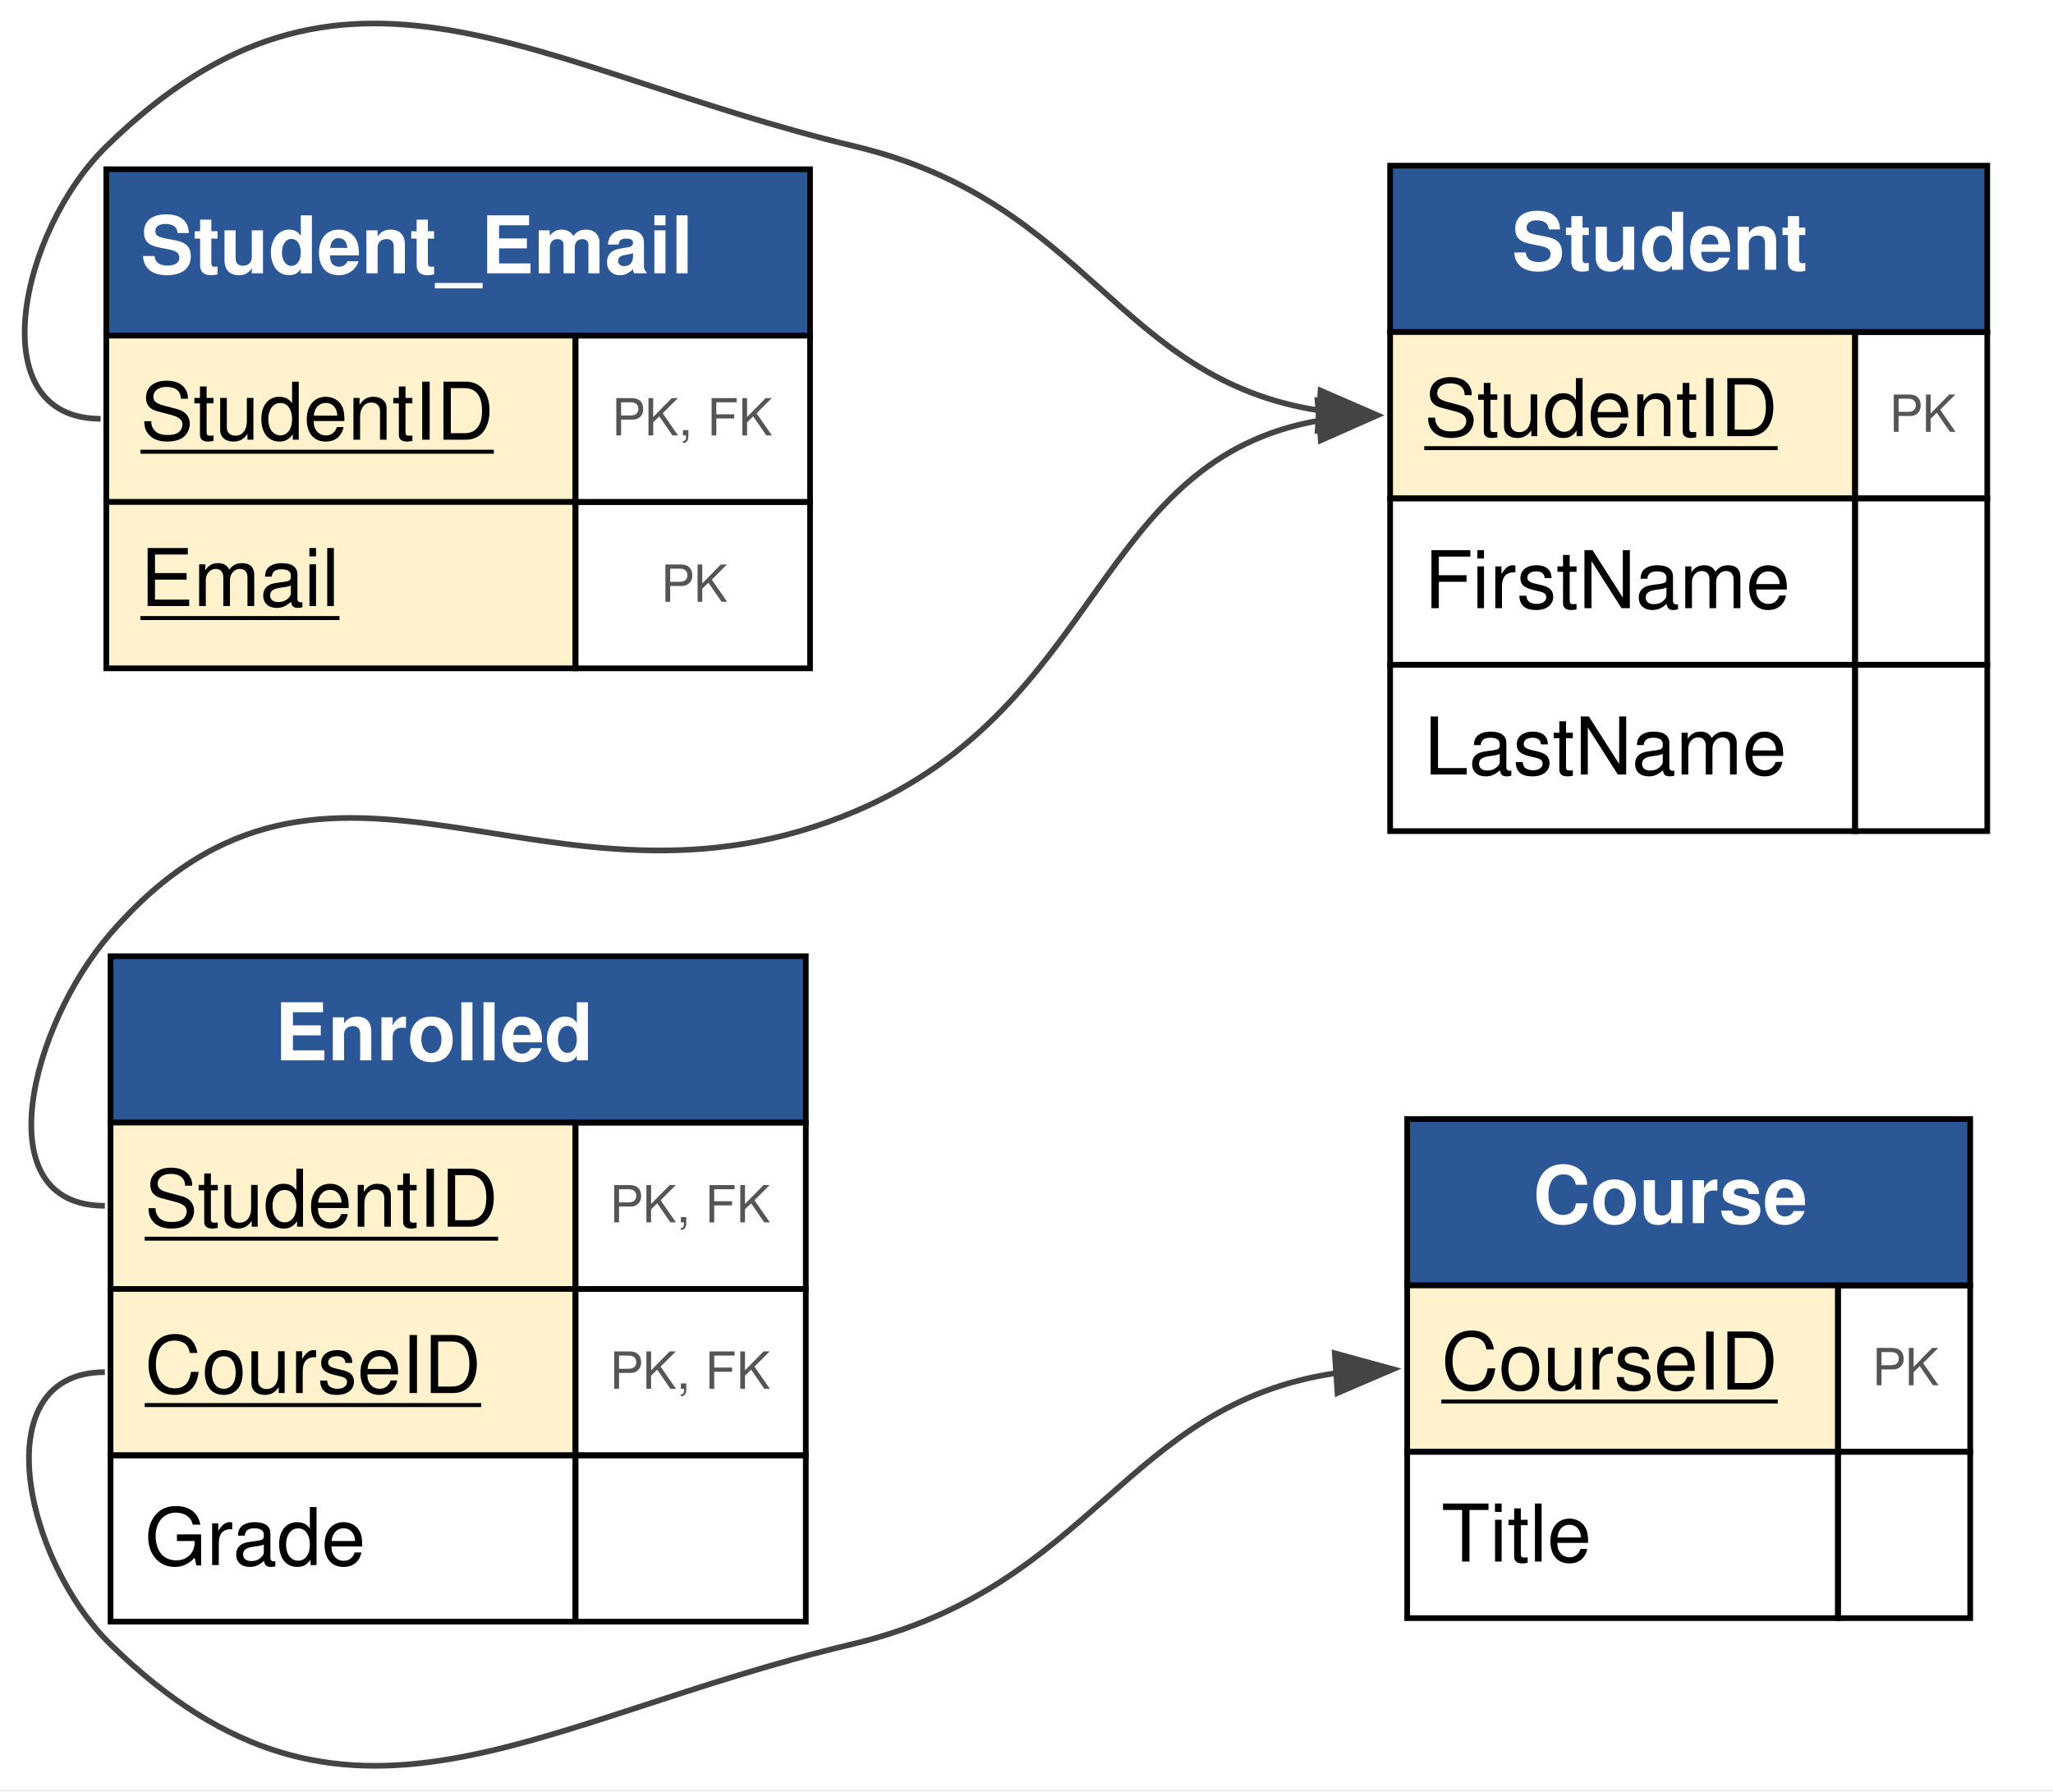
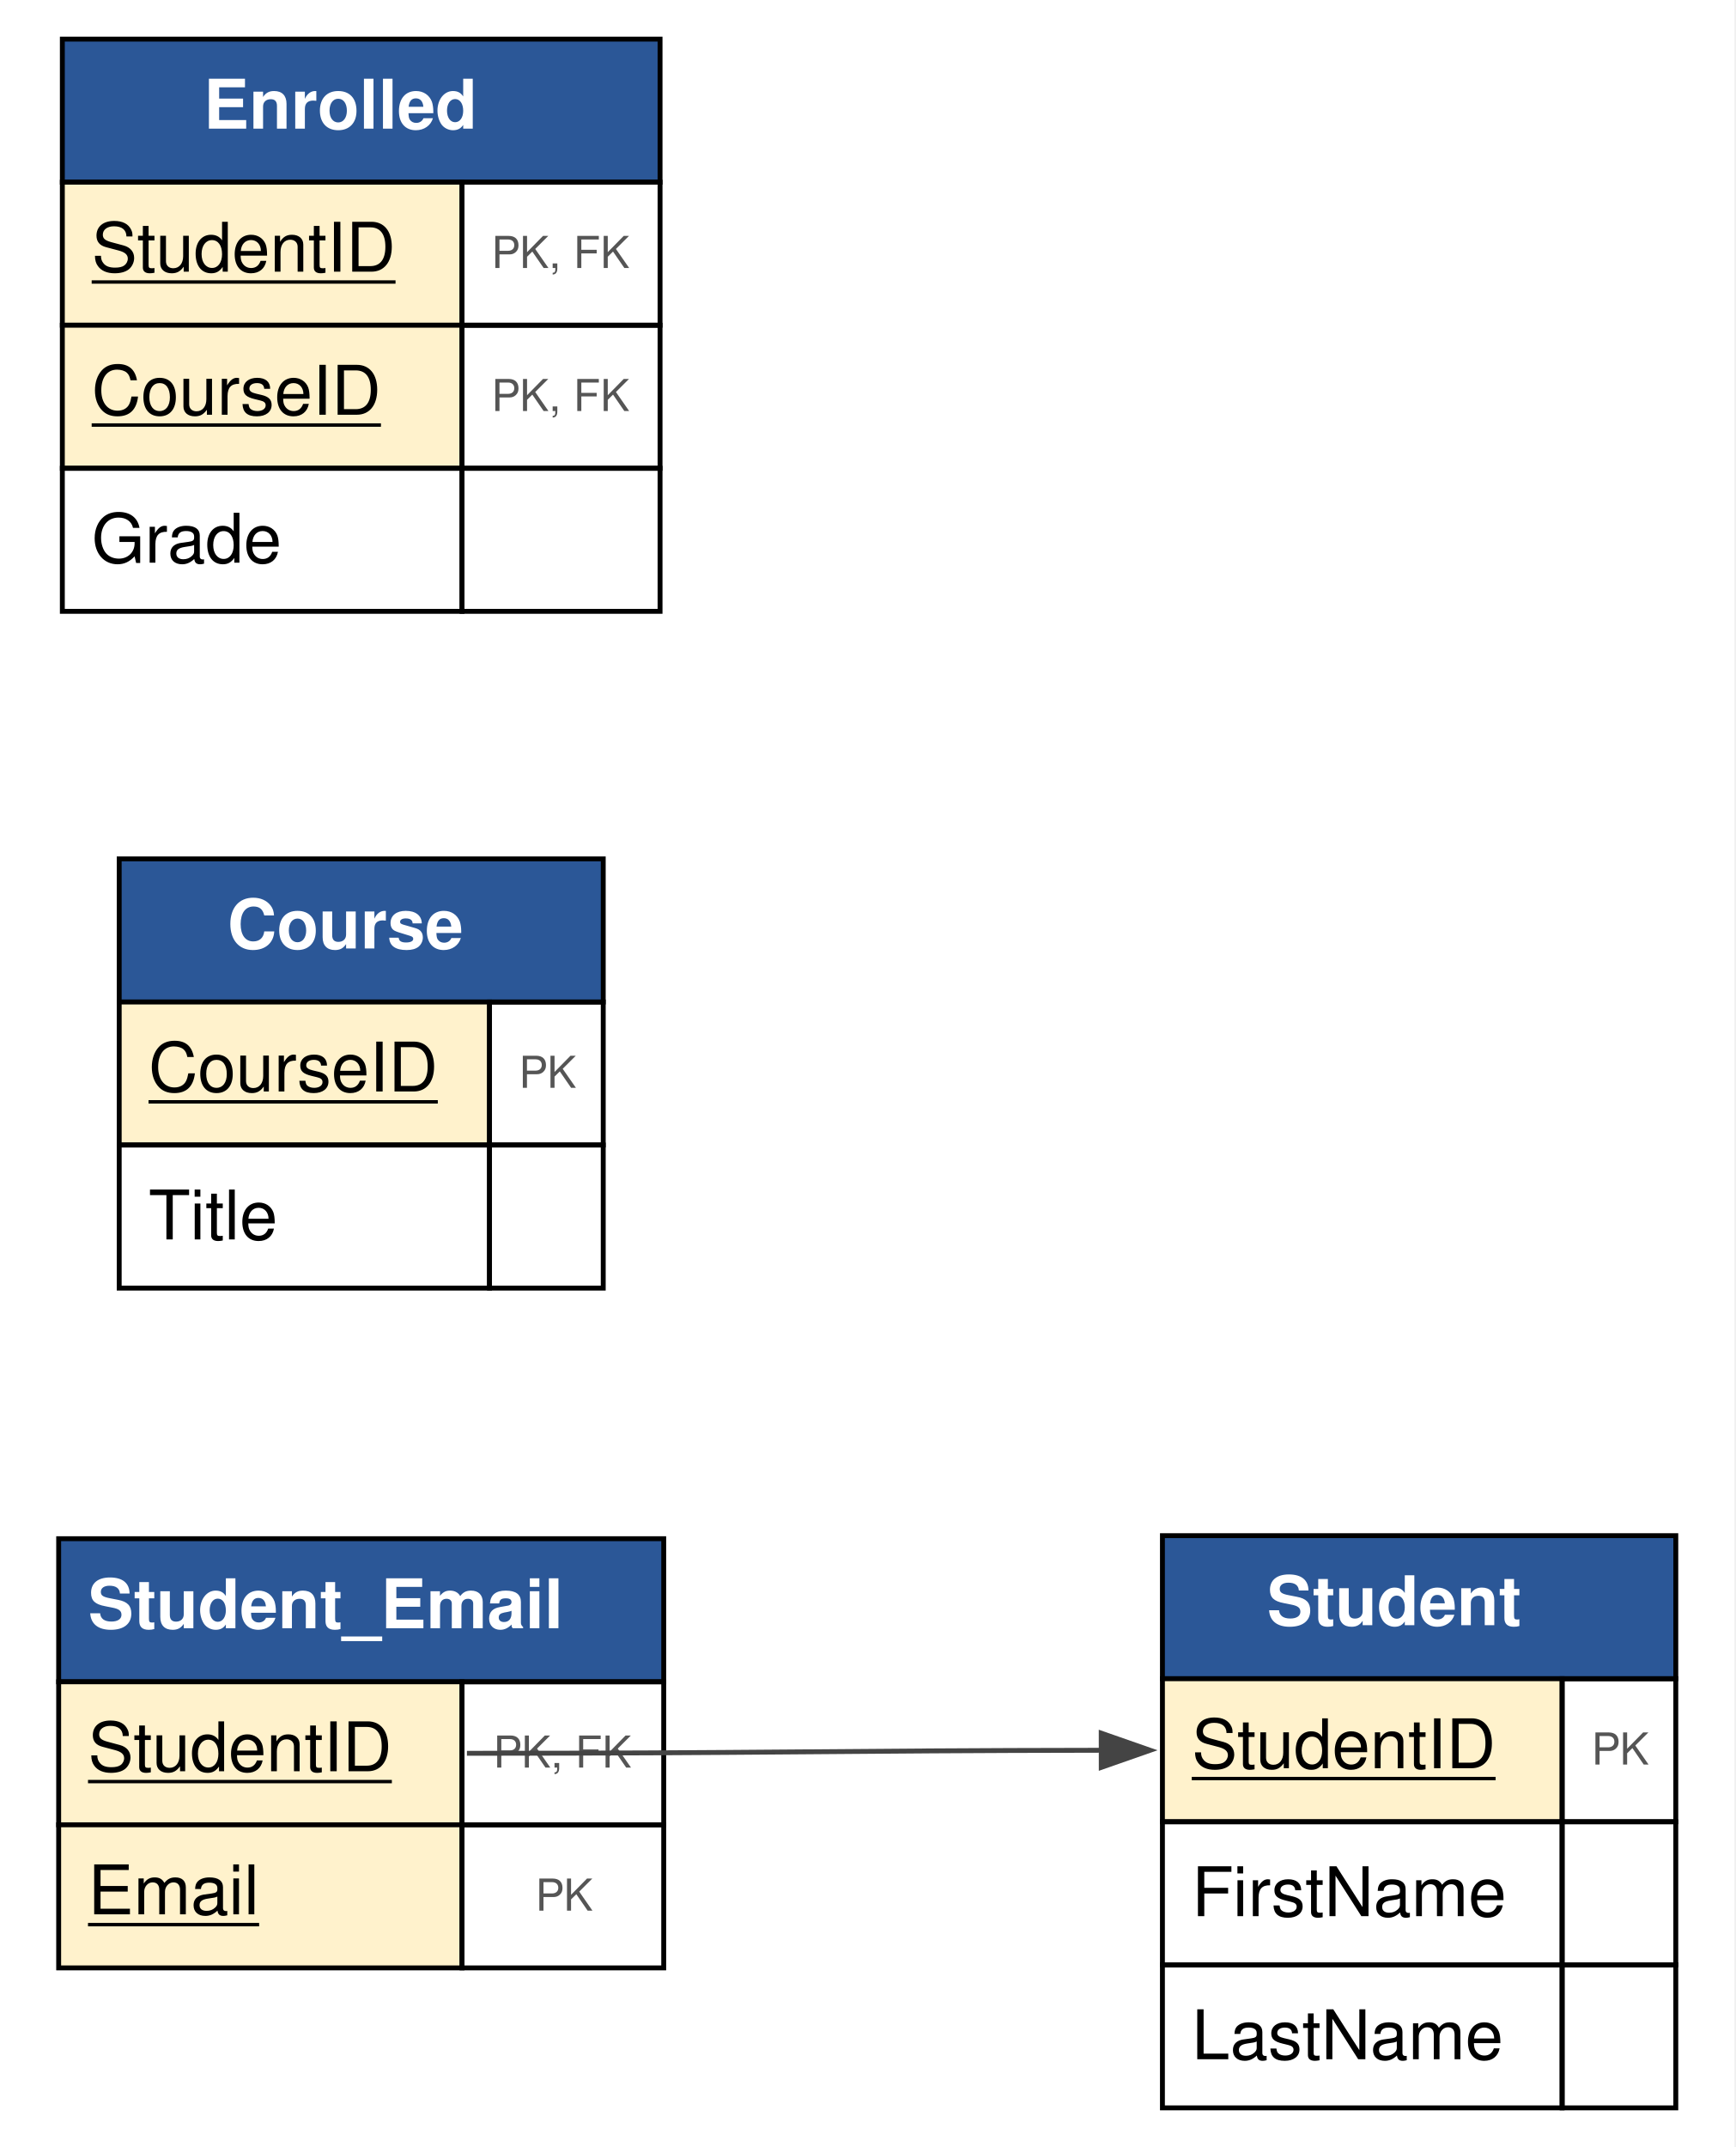
- <svg xmlns="http://www.w3.org/2000/svg" width="361pt" height="315pt" viewBox="0.00 0.00 361.00 315.00">
-   <g id="graph0" class="graph" transform="scale(1 1) rotate(0) translate(4 310.6)">
-     <polygon fill="white" stroke="none" points="-4,4 -4,-310.6 357.44,-310.6 357.44,4 -4,4" />
+ <svg xmlns="http://www.w3.org/2000/svg" width="355pt" height="439pt" viewBox="0.00 0.00 355.00 439.00">
+   <g id="graph0" class="graph" transform="scale(1 1) rotate(0) translate(4 435)">
+     <polygon fill="white" stroke="none" points="-4,4 -4,-435 350.75,-435 350.75,4 -4,4" />
    <g id="node1" class="node">
-       <polygon fill="#2b5797" stroke="none" points="240.44,-252.22 240.44,-281.47 345.44,-281.47 345.44,-252.22 240.44,-252.22" />
-       <polygon fill="none" stroke="black" points="240.44,-252.22 240.44,-281.47 345.44,-281.47 345.44,-252.22 240.44,-252.22" />
-       <text xml:space="preserve" text-anchor="start" x="261.81" y="-263.17" font-family="Helvetica,sans-Serif" font-weight="bold" font-size="14.00" fill="white">Student</text>
-       <polygon fill="#fff2cc" stroke="none" points="240.44,-222.97 240.44,-252.22 322.19,-252.22 322.19,-222.97 240.44,-222.97" />
-       <polygon fill="none" stroke="black" points="240.44,-222.97 240.44,-252.22 322.19,-252.22 322.19,-222.97 240.44,-222.97" />
-       <text xml:space="preserve" text-anchor="start" x="246.44" y="-233.92" font-family="Helvetica,sans-Serif" text-decoration="underline" font-size="14.00">StudentID</text>
-       <polygon fill="none" stroke="black" points="322.19,-222.97 322.19,-252.22 345.44,-252.22 345.44,-222.97 322.19,-222.97" />
-       <text xml:space="preserve" text-anchor="start" x="328.19" y="-234.67" font-family="Helvetica,sans-Serif" font-size="9.00" fill="#555555">PK</text>
-       <polygon fill="none" stroke="black" points="240.44,-193.72 240.44,-222.97 322.19,-222.97 322.19,-193.72 240.44,-193.72" />
-       <text xml:space="preserve" text-anchor="start" x="246.44" y="-203.67" font-family="Helvetica,sans-Serif" font-size="14.00">FirstName</text>
-       <polygon fill="none" stroke="black" points="322.19,-193.72 322.19,-222.97 345.44,-222.97 345.44,-193.72 322.19,-193.72" />
-       <text xml:space="preserve" text-anchor="start" x="331.56" y="-203.67" font-family="Helvetica,sans-Serif" font-size="14.00"> </text>
-       <polygon fill="none" stroke="black" points="240.44,-164.47 240.44,-193.72 322.19,-193.72 322.19,-164.47 240.44,-164.47" />
-       <text xml:space="preserve" text-anchor="start" x="246.44" y="-174.42" font-family="Helvetica,sans-Serif" font-size="14.00">LastName</text>
-       <polygon fill="none" stroke="black" points="322.19,-164.47 322.19,-193.72 345.44,-193.72 345.44,-164.47 322.19,-164.47" />
-       <text xml:space="preserve" text-anchor="start" x="331.56" y="-174.42" font-family="Helvetica,sans-Serif" font-size="14.00"> </text>
+       <polygon fill="#2b5797" stroke="none" points="233.75,-91.75 233.75,-121 338.75,-121 338.75,-91.75 233.75,-91.75" />
+       <polygon fill="none" stroke="black" points="233.75,-91.75 233.75,-121 338.75,-121 338.75,-91.75 233.75,-91.75" />
+       <text xml:space="preserve" text-anchor="start" x="255.12" y="-102.7" font-family="Helvetica,sans-Serif" font-weight="bold" font-size="14.00" fill="white">Student</text>
+       <polygon fill="#fff2cc" stroke="none" points="233.75,-62.5 233.75,-91.75 315.5,-91.75 315.5,-62.5 233.75,-62.5" />
+       <polygon fill="none" stroke="black" points="233.75,-62.5 233.75,-91.75 315.5,-91.75 315.5,-62.5 233.75,-62.5" />
+       <text xml:space="preserve" text-anchor="start" x="239.75" y="-73.45" font-family="Helvetica,sans-Serif" text-decoration="underline" font-size="14.00">StudentID</text>
+       <polygon fill="none" stroke="black" points="315.5,-62.5 315.5,-91.75 338.75,-91.75 338.75,-62.5 315.5,-62.5" />
+       <text xml:space="preserve" text-anchor="start" x="321.5" y="-74.2" font-family="Helvetica,sans-Serif" font-size="9.00" fill="#555555">PK</text>
+       <polygon fill="none" stroke="black" points="233.75,-33.25 233.75,-62.5 315.5,-62.5 315.5,-33.25 233.75,-33.25" />
+       <text xml:space="preserve" text-anchor="start" x="239.75" y="-43.2" font-family="Helvetica,sans-Serif" font-size="14.00">FirstName</text>
+       <polygon fill="none" stroke="black" points="315.5,-33.25 315.5,-62.5 338.75,-62.5 338.75,-33.25 315.5,-33.25" />
+       <text xml:space="preserve" text-anchor="start" x="324.88" y="-43.2" font-family="Helvetica,sans-Serif" font-size="14.00"> </text>
+       <polygon fill="none" stroke="black" points="233.75,-4 233.75,-33.25 315.5,-33.25 315.5,-4 233.75,-4" />
+       <text xml:space="preserve" text-anchor="start" x="239.75" y="-13.95" font-family="Helvetica,sans-Serif" font-size="14.00">LastName</text>
+       <polygon fill="none" stroke="black" points="315.5,-4 315.5,-33.25 338.75,-33.25 338.75,-4 315.5,-4" />
+       <text xml:space="preserve" text-anchor="start" x="324.88" y="-13.95" font-family="Helvetica,sans-Serif" font-size="14.00"> </text>
    </g>
    <g id="node2" class="node">
-       <polygon fill="#2b5797" stroke="none" points="243.44,-84.59 243.44,-113.84 342.44,-113.84 342.44,-84.59 243.44,-84.59" />
-       <polygon fill="none" stroke="black" points="243.44,-84.59 243.44,-113.84 342.44,-113.84 342.44,-84.59 243.44,-84.59" />
-       <text xml:space="preserve" text-anchor="start" x="265.56" y="-95.54" font-family="Helvetica,sans-Serif" font-weight="bold" font-size="14.00" fill="white">Course</text>
-       <polygon fill="#fff2cc" stroke="none" points="243.44,-55.34 243.44,-84.59 319.19,-84.59 319.19,-55.34 243.44,-55.34" />
-       <polygon fill="none" stroke="black" points="243.44,-55.34 243.44,-84.59 319.19,-84.59 319.19,-55.34 243.44,-55.34" />
-       <text xml:space="preserve" text-anchor="start" x="249.44" y="-66.29" font-family="Helvetica,sans-Serif" text-decoration="underline" font-size="14.00">CourseID</text>
-       <polygon fill="none" stroke="black" points="319.19,-55.34 319.19,-84.59 342.44,-84.59 342.44,-55.34 319.19,-55.34" />
-       <text xml:space="preserve" text-anchor="start" x="325.19" y="-67.04" font-family="Helvetica,sans-Serif" font-size="9.00" fill="#555555">PK</text>
-       <polygon fill="none" stroke="black" points="243.44,-26.09 243.44,-55.34 319.19,-55.34 319.19,-26.09 243.44,-26.09" />
-       <text xml:space="preserve" text-anchor="start" x="249.44" y="-36.04" font-family="Helvetica,sans-Serif" font-size="14.00">Title</text>
-       <polygon fill="none" stroke="black" points="319.19,-26.09 319.19,-55.34 342.44,-55.34 342.44,-26.09 319.19,-26.09" />
-       <text xml:space="preserve" text-anchor="start" x="328.56" y="-36.04" font-family="Helvetica,sans-Serif" font-size="14.00"> </text>
+       <polygon fill="#2b5797" stroke="none" points="20.38,-230.12 20.38,-259.38 119.38,-259.38 119.38,-230.12 20.38,-230.12" />
+       <polygon fill="none" stroke="black" points="20.38,-230.12 20.38,-259.38 119.38,-259.38 119.38,-230.12 20.38,-230.12" />
+       <text xml:space="preserve" text-anchor="start" x="42.5" y="-241.07" font-family="Helvetica,sans-Serif" font-weight="bold" font-size="14.00" fill="white">Course</text>
+       <polygon fill="#fff2cc" stroke="none" points="20.38,-200.88 20.38,-230.12 96.12,-230.12 96.12,-200.88 20.38,-200.88" />
+       <polygon fill="none" stroke="black" points="20.38,-200.88 20.38,-230.12 96.12,-230.12 96.12,-200.88 20.38,-200.88" />
+       <text xml:space="preserve" text-anchor="start" x="26.38" y="-211.82" font-family="Helvetica,sans-Serif" text-decoration="underline" font-size="14.00">CourseID</text>
+       <polygon fill="none" stroke="black" points="96.12,-200.88 96.12,-230.12 119.38,-230.12 119.38,-200.88 96.12,-200.88" />
+       <text xml:space="preserve" text-anchor="start" x="102.12" y="-212.57" font-family="Helvetica,sans-Serif" font-size="9.00" fill="#555555">PK</text>
+       <polygon fill="none" stroke="black" points="20.38,-171.62 20.38,-200.88 96.12,-200.88 96.12,-171.62 20.38,-171.62" />
+       <text xml:space="preserve" text-anchor="start" x="26.38" y="-181.57" font-family="Helvetica,sans-Serif" font-size="14.00">Title</text>
+       <polygon fill="none" stroke="black" points="96.12,-171.62 96.12,-200.88 119.38,-200.88 119.38,-171.62 96.12,-171.62" />
+       <text xml:space="preserve" text-anchor="start" x="105.5" y="-181.57" font-family="Helvetica,sans-Serif" font-size="14.00"> </text>
    </g>
    <g id="node3" class="node">
-       <polygon fill="#2b5797" stroke="none" points="14.69,-251.59 14.69,-280.84 138.44,-280.84 138.44,-251.59 14.69,-251.59" />
-       <polygon fill="none" stroke="black" points="14.69,-251.59 14.69,-280.84 138.44,-280.84 138.44,-251.59 14.69,-251.59" />
-       <text xml:space="preserve" text-anchor="start" x="20.69" y="-262.54" font-family="Helvetica,sans-Serif" font-weight="bold" font-size="14.00" fill="white">Student_Email</text>
-       <polygon fill="#fff2cc" stroke="none" points="14.69,-222.34 14.69,-251.59 97.19,-251.59 97.19,-222.34 14.69,-222.34" />
-       <polygon fill="none" stroke="black" points="14.69,-222.34 14.69,-251.59 97.19,-251.59 97.19,-222.34 14.69,-222.34" />
-       <text xml:space="preserve" text-anchor="start" x="20.69" y="-233.29" font-family="Helvetica,sans-Serif" text-decoration="underline" font-size="14.00">StudentID</text>
-       <polygon fill="none" stroke="black" points="97.19,-222.34 97.19,-251.59 138.44,-251.59 138.44,-222.34 97.19,-222.34" />
-       <text xml:space="preserve" text-anchor="start" x="103.56" y="-234.04" font-family="Helvetica,sans-Serif" font-size="9.00" fill="#555555">PK, FK</text>
-       <polygon fill="#fff2cc" stroke="none" points="14.69,-193.09 14.69,-222.34 97.19,-222.34 97.19,-193.09 14.69,-193.09" />
-       <polygon fill="none" stroke="black" points="14.69,-193.09 14.69,-222.34 97.19,-222.34 97.19,-193.09 14.69,-193.09" />
-       <text xml:space="preserve" text-anchor="start" x="20.69" y="-204.04" font-family="Helvetica,sans-Serif" text-decoration="underline" font-size="14.00">Email</text>
-       <polygon fill="none" stroke="black" points="97.19,-193.09 97.19,-222.34 138.44,-222.34 138.44,-193.09 97.19,-193.09" />
-       <text xml:space="preserve" text-anchor="start" x="112.19" y="-204.79" font-family="Helvetica,sans-Serif" font-size="9.00" fill="#555555">PK</text>
+       <polygon fill="#2b5797" stroke="none" points="8,-91.12 8,-120.38 131.75,-120.38 131.75,-91.12 8,-91.12" />
+       <polygon fill="none" stroke="black" points="8,-91.12 8,-120.38 131.75,-120.38 131.75,-91.12 8,-91.12" />
+       <text xml:space="preserve" text-anchor="start" x="14" y="-102.08" font-family="Helvetica,sans-Serif" font-weight="bold" font-size="14.00" fill="white">Student_Email</text>
+       <polygon fill="#fff2cc" stroke="none" points="8,-61.88 8,-91.12 90.5,-91.12 90.5,-61.88 8,-61.88" />
+       <polygon fill="none" stroke="black" points="8,-61.88 8,-91.12 90.5,-91.12 90.5,-61.88 8,-61.88" />
+       <text xml:space="preserve" text-anchor="start" x="14" y="-72.83" font-family="Helvetica,sans-Serif" text-decoration="underline" font-size="14.00">StudentID</text>
+       <polygon fill="none" stroke="black" points="90.5,-61.88 90.5,-91.12 131.75,-91.12 131.75,-61.88 90.5,-61.88" />
+       <text xml:space="preserve" text-anchor="start" x="96.88" y="-73.58" font-family="Helvetica,sans-Serif" font-size="9.00" fill="#555555">PK, FK</text>
+       <polygon fill="#fff2cc" stroke="none" points="8,-32.62 8,-61.88 90.5,-61.88 90.5,-32.62 8,-32.62" />
+       <polygon fill="none" stroke="black" points="8,-32.62 8,-61.88 90.5,-61.88 90.5,-32.62 8,-32.62" />
+       <text xml:space="preserve" text-anchor="start" x="14" y="-43.58" font-family="Helvetica,sans-Serif" text-decoration="underline" font-size="14.00">Email</text>
+       <polygon fill="none" stroke="black" points="90.5,-32.62 90.5,-61.88 131.75,-61.88 131.75,-32.62 90.5,-32.62" />
+       <text xml:space="preserve" text-anchor="start" x="105.5" y="-44.33" font-family="Helvetica,sans-Serif" font-size="9.00" fill="#555555">PK</text>
    </g>
    <g id="edge1" class="edge">
-       <path fill="none" stroke="#444444" d="M13.69,-236.97C-7.59,-236.97 -0.52,-269.95 14.69,-284.84 56.52,-325.81 89.49,-298.48 146.44,-284.84 187.47,-275.01 192.45,-243.93 227.96,-238.43" />
-       <polygon fill="#444444" stroke="#444444" points="228.21,-241.92 237.93,-237.7 227.7,-234.94 228.21,-241.92" />
+       <path fill="none" stroke="#444444" d="M91.5,-76.5C150.35,-76.5 167.83,-77.05 221.51,-77.12" />
+       <polygon fill="#444444" stroke="#444444" points="221.23,-80.62 231.24,-77.12 221.24,-73.62 221.23,-80.62" />
    </g>
    <g id="node4" class="node">
-       <polygon fill="#2b5797" stroke="none" points="15.44,-113.22 15.44,-142.47 137.69,-142.47 137.69,-113.22 15.44,-113.22" />
-       <polygon fill="none" stroke="black" points="15.44,-113.22 15.44,-142.47 137.69,-142.47 137.69,-113.22 15.44,-113.22" />
-       <text xml:space="preserve" text-anchor="start" x="44.31" y="-124.17" font-family="Helvetica,sans-Serif" font-weight="bold" font-size="14.00" fill="white">Enrolled</text>
-       <polygon fill="#fff2cc" stroke="none" points="15.44,-83.97 15.44,-113.22 97.19,-113.22 97.19,-83.97 15.44,-83.97" />
-       <polygon fill="none" stroke="black" points="15.44,-83.97 15.44,-113.22 97.19,-113.22 97.19,-83.97 15.44,-83.97" />
-       <text xml:space="preserve" text-anchor="start" x="21.44" y="-94.92" font-family="Helvetica,sans-Serif" text-decoration="underline" font-size="14.00">StudentID</text>
-       <polygon fill="none" stroke="black" points="97.19,-83.97 97.19,-113.22 137.69,-113.22 137.69,-83.97 97.19,-83.97" />
-       <text xml:space="preserve" text-anchor="start" x="103.19" y="-95.67" font-family="Helvetica,sans-Serif" font-size="9.00" fill="#555555">PK, FK</text>
-       <polygon fill="#fff2cc" stroke="none" points="15.44,-54.72 15.44,-83.97 97.19,-83.97 97.19,-54.72 15.44,-54.72" />
-       <polygon fill="none" stroke="black" points="15.44,-54.72 15.44,-83.97 97.19,-83.97 97.19,-54.72 15.44,-54.72" />
-       <text xml:space="preserve" text-anchor="start" x="21.44" y="-65.67" font-family="Helvetica,sans-Serif" text-decoration="underline" font-size="14.00">CourseID</text>
-       <polygon fill="none" stroke="black" points="97.19,-54.72 97.19,-83.97 137.69,-83.97 137.69,-54.72 97.19,-54.72" />
-       <text xml:space="preserve" text-anchor="start" x="103.19" y="-66.42" font-family="Helvetica,sans-Serif" font-size="9.00" fill="#555555">PK, FK</text>
-       <polygon fill="none" stroke="black" points="15.44,-25.47 15.44,-54.72 97.19,-54.72 97.19,-25.47 15.44,-25.47" />
-       <text xml:space="preserve" text-anchor="start" x="21.44" y="-35.42" font-family="Helvetica,sans-Serif" font-size="14.00">Grade</text>
-       <polygon fill="none" stroke="black" points="97.19,-25.47 97.19,-54.72 137.69,-54.72 137.69,-25.47 97.19,-25.47" />
-       <text xml:space="preserve" text-anchor="start" x="115.19" y="-35.42" font-family="Helvetica,sans-Serif" font-size="14.00"> </text>
-     </g>
-     <g id="edge2" class="edge">
-       <path fill="none" stroke="#444444" d="M14.44,-98.59C-6.84,-98.59 1.49,-130.39 15.44,-146.47 54.1,-191.04 92.16,-144.84 146.44,-167.97 190.14,-186.58 188.44,-229.87 228.09,-236.68" />
-       <polygon fill="#444444" stroke="#444444" points="227.68,-240.16 237.93,-237.47 228.24,-233.18 227.68,-240.16" />
-     </g>
-     <g id="edge3" class="edge">
-       <path fill="none" stroke="#444444" d="M14.44,-69.34C-6.84,-69.34 0.23,-36.36 15.44,-21.47 56.8,19.04 89.35,-8.14 145.69,-21.47 188.47,-31.59 193.69,-63.73 231,-69.18" />
-       <polygon fill="#444444" stroke="#444444" points="230.71,-72.66 240.93,-69.86 231.19,-65.68 230.71,-72.66" />
+       <polygon fill="#2b5797" stroke="none" points="8.75,-397.75 8.75,-427 131,-427 131,-397.75 8.75,-397.75" />
+       <polygon fill="none" stroke="black" points="8.75,-397.75 8.75,-427 131,-427 131,-397.75 8.75,-397.75" />
+       <text xml:space="preserve" text-anchor="start" x="37.62" y="-408.7" font-family="Helvetica,sans-Serif" font-weight="bold" font-size="14.00" fill="white">Enrolled</text>
+       <polygon fill="#fff2cc" stroke="none" points="8.75,-368.5 8.75,-397.75 90.5,-397.75 90.5,-368.5 8.75,-368.5" />
+       <polygon fill="none" stroke="black" points="8.75,-368.5 8.75,-397.75 90.5,-397.75 90.5,-368.5 8.75,-368.5" />
+       <text xml:space="preserve" text-anchor="start" x="14.75" y="-379.45" font-family="Helvetica,sans-Serif" text-decoration="underline" font-size="14.00">StudentID</text>
+       <polygon fill="none" stroke="black" points="90.5,-368.5 90.5,-397.75 131,-397.75 131,-368.5 90.5,-368.5" />
+       <text xml:space="preserve" text-anchor="start" x="96.5" y="-380.2" font-family="Helvetica,sans-Serif" font-size="9.00" fill="#555555">PK, FK</text>
+       <polygon fill="#fff2cc" stroke="none" points="8.75,-339.25 8.75,-368.5 90.5,-368.5 90.5,-339.25 8.75,-339.25" />
+       <polygon fill="none" stroke="black" points="8.75,-339.25 8.75,-368.5 90.5,-368.5 90.5,-339.25 8.75,-339.25" />
+       <text xml:space="preserve" text-anchor="start" x="14.75" y="-350.2" font-family="Helvetica,sans-Serif" text-decoration="underline" font-size="14.00">CourseID</text>
+       <polygon fill="none" stroke="black" points="90.5,-339.25 90.5,-368.5 131,-368.5 131,-339.25 90.5,-339.25" />
+       <text xml:space="preserve" text-anchor="start" x="96.5" y="-350.95" font-family="Helvetica,sans-Serif" font-size="9.00" fill="#555555">PK, FK</text>
+       <polygon fill="none" stroke="black" points="8.75,-310 8.75,-339.25 90.5,-339.25 90.5,-310 8.75,-310" />
+       <text xml:space="preserve" text-anchor="start" x="14.75" y="-319.95" font-family="Helvetica,sans-Serif" font-size="14.00">Grade</text>
+       <polygon fill="none" stroke="black" points="90.5,-310 90.5,-339.25 131,-339.25 131,-310 90.5,-310" />
+       <text xml:space="preserve" text-anchor="start" x="108.5" y="-319.95" font-family="Helvetica,sans-Serif" font-size="14.00"> </text>
    </g>
  </g>
</svg>
